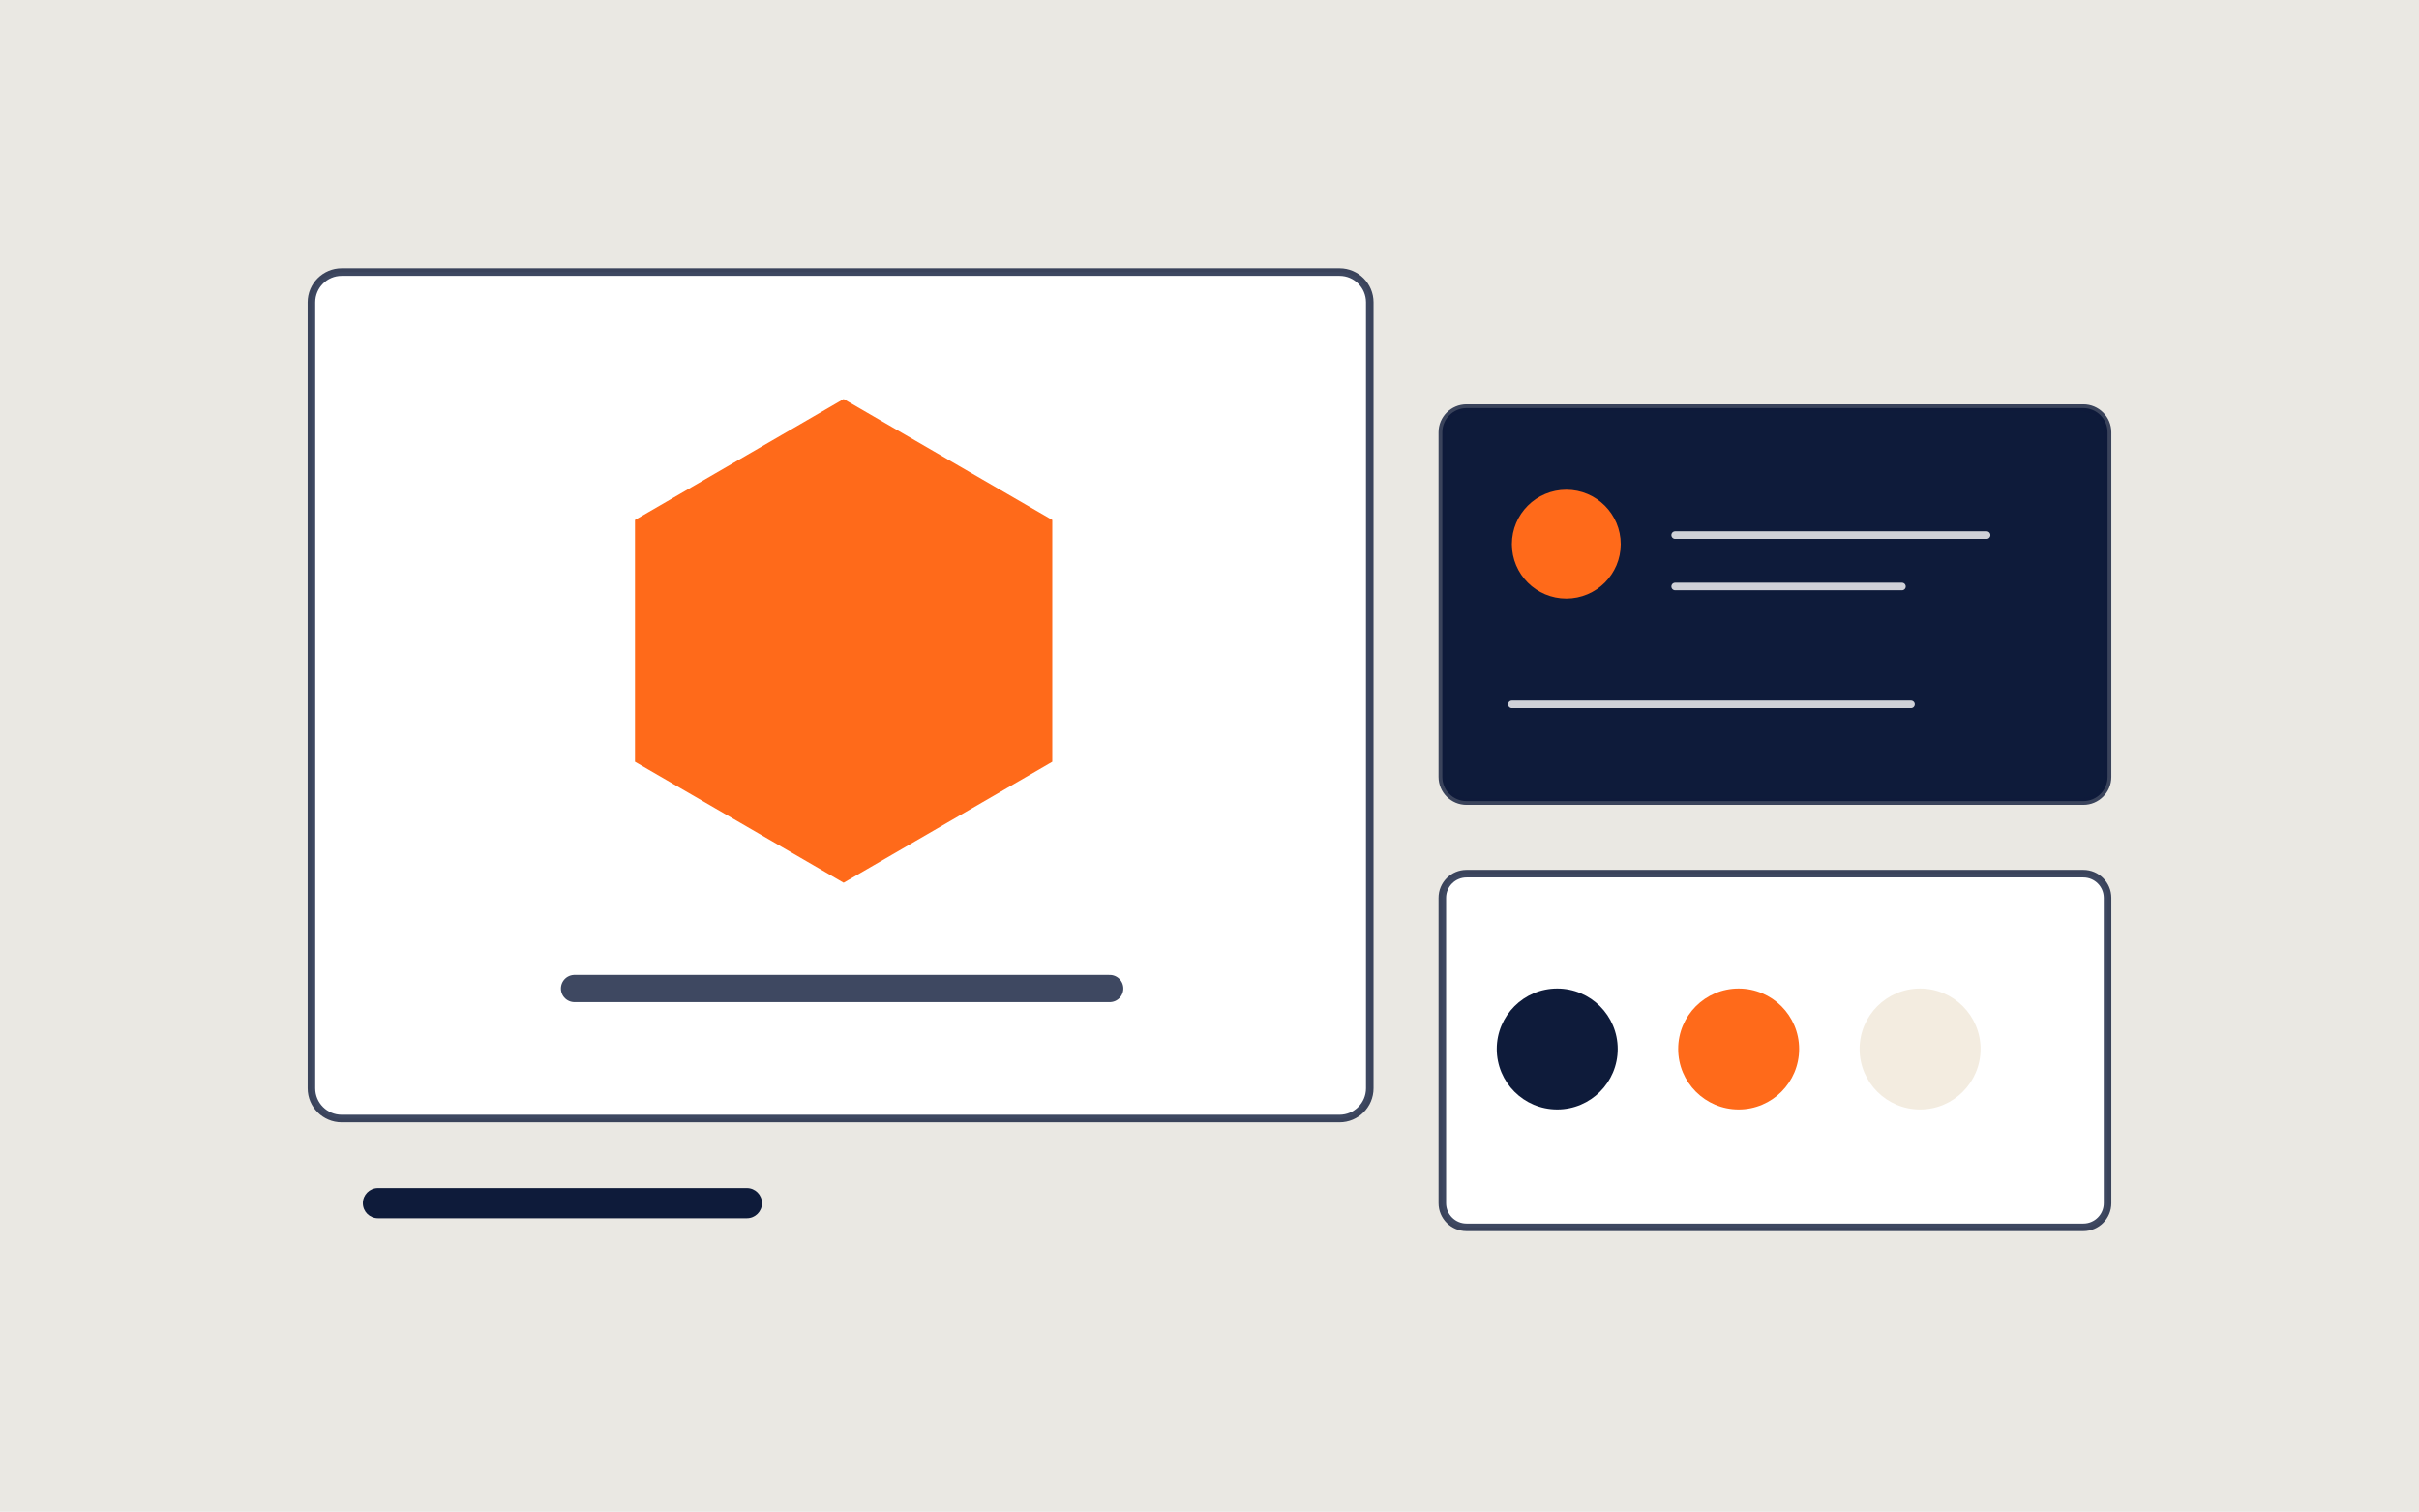
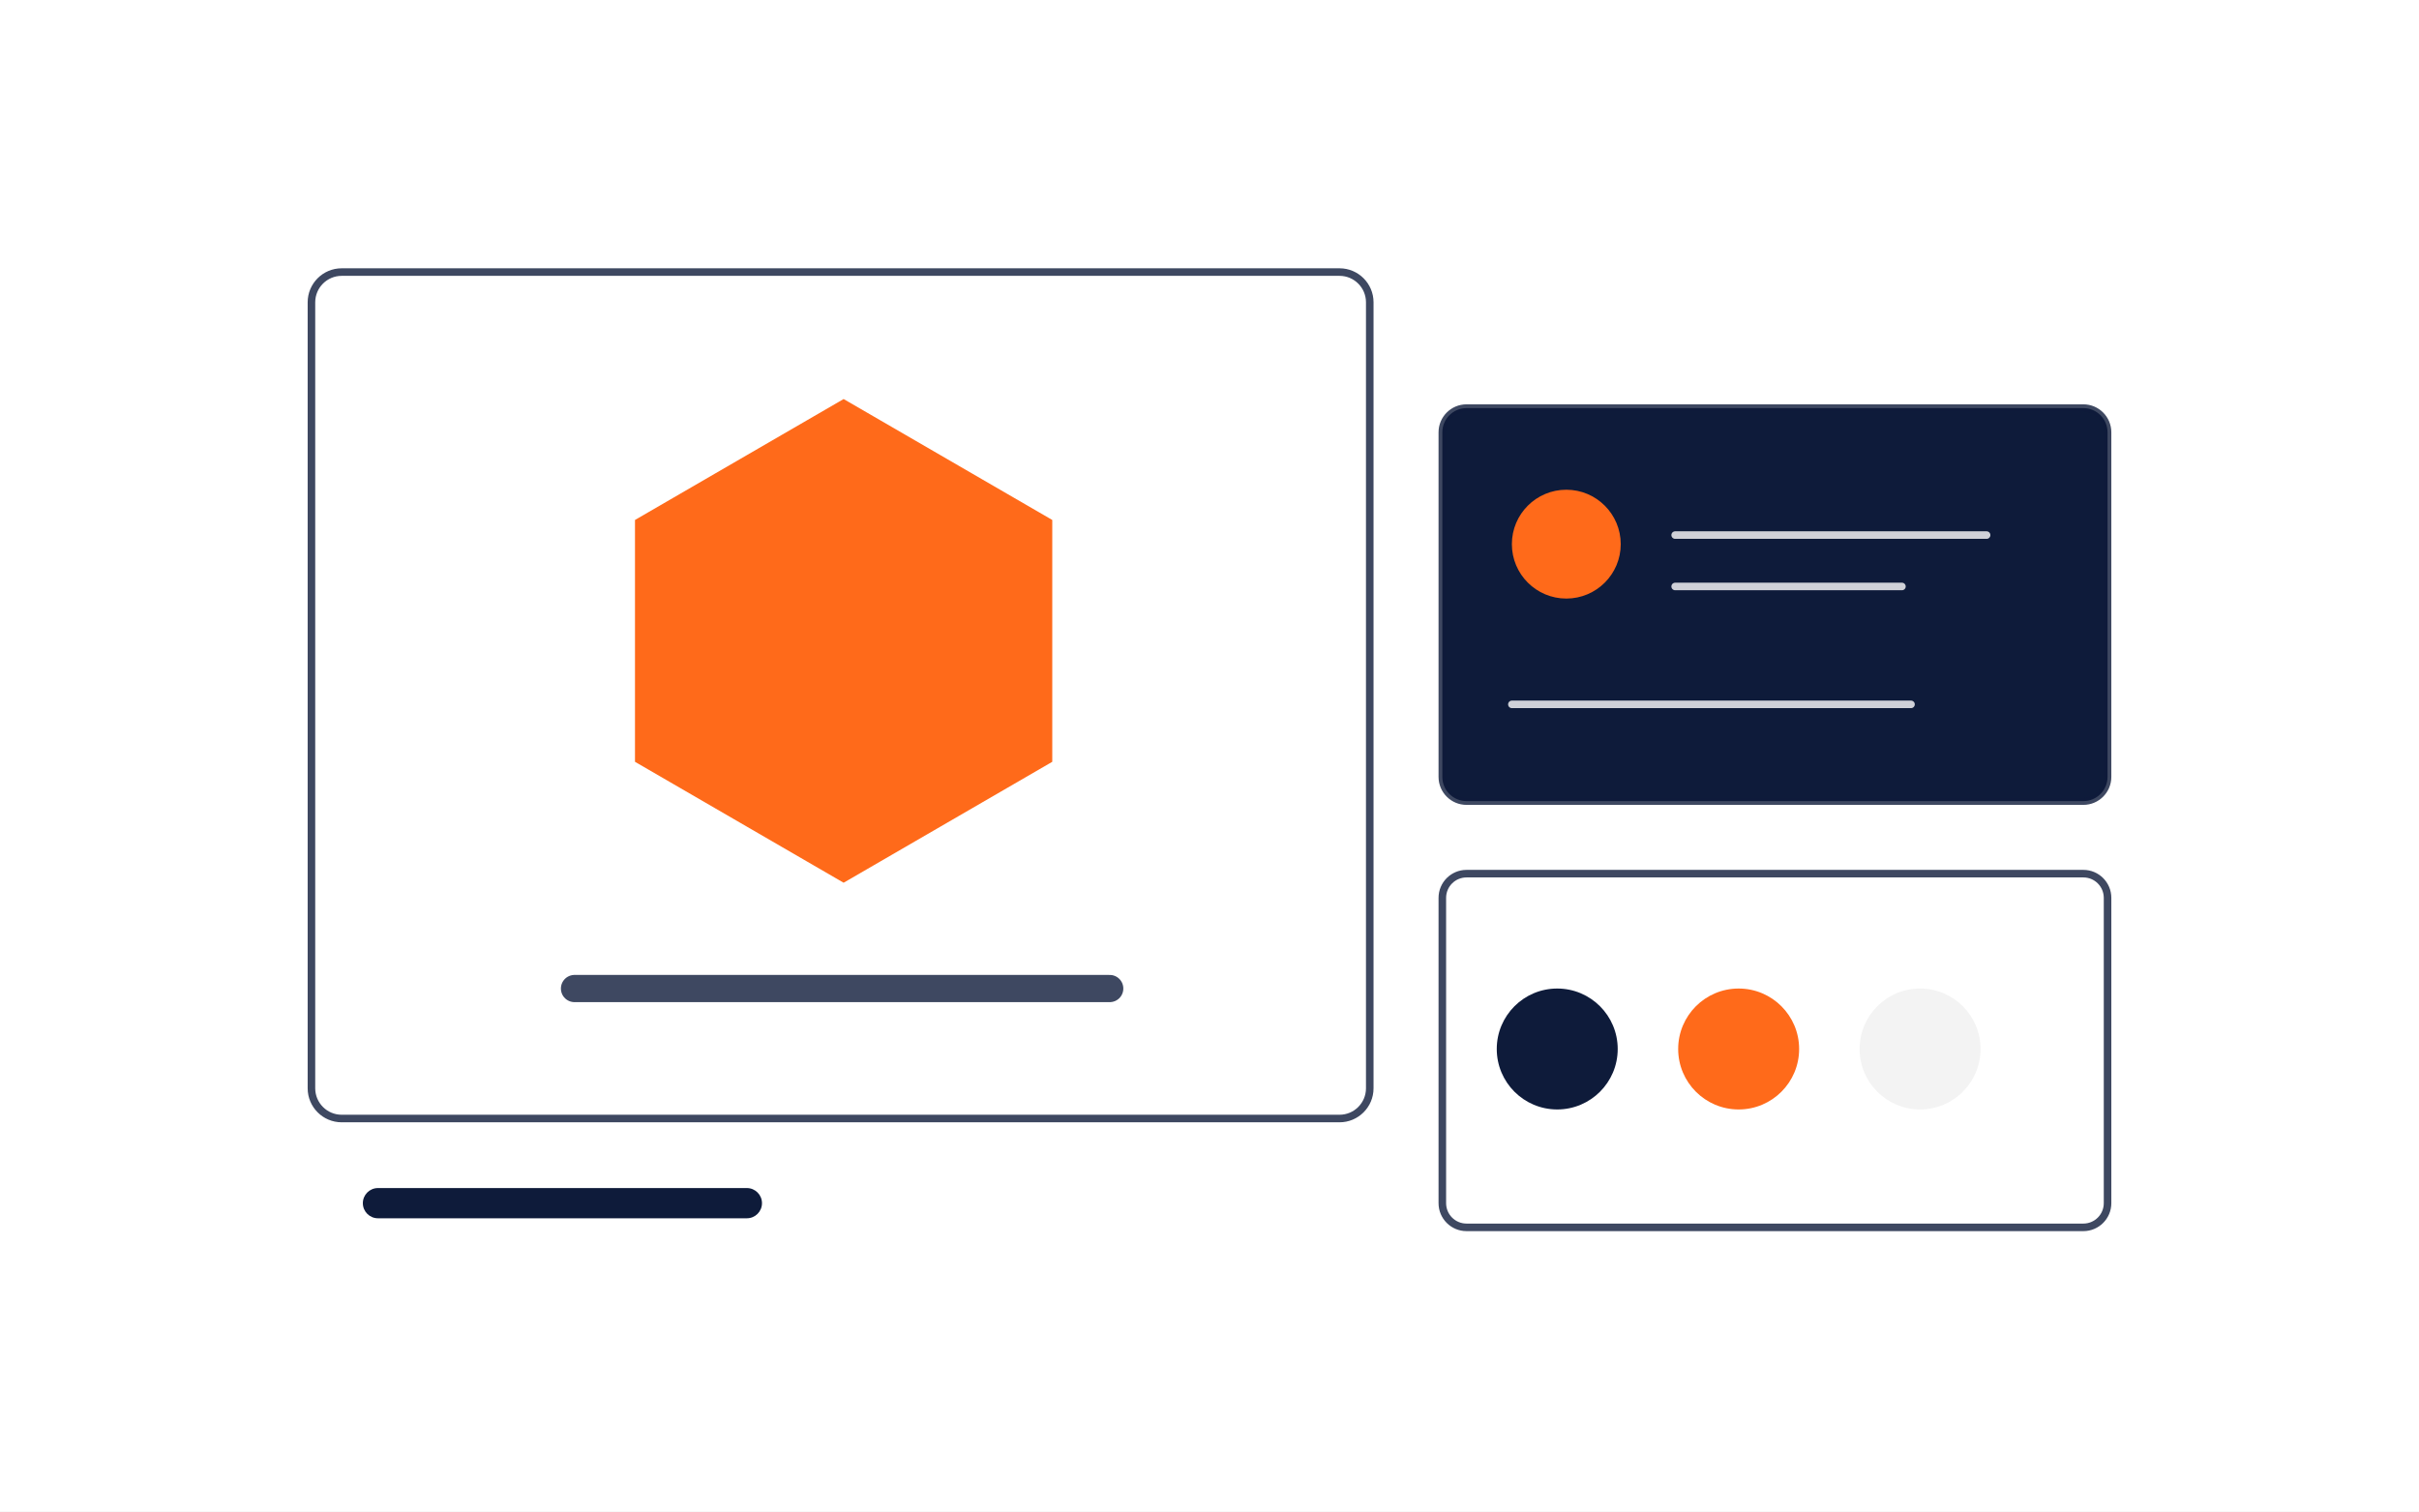
<svg xmlns="http://www.w3.org/2000/svg" width="800" height="500" viewBox="0 0 800 500" role="img" aria-labelledby="title">
-   <rect width="800" height="500" fill="#EAE8E3" />
+   <rect width="800" height="500" fill="#FFFFFF" />
  <g fill="none" stroke="#0E1B3A" stroke-opacity=".8" stroke-width="2.5" stroke-linecap="round" stroke-linejoin="round">
    <rect x="103" y="90" width="350" height="280" rx="10" fill="#fff" />
    <path d="m279 132 69 40v80l-69 40-69-40v-80z" fill="#FF6A1A" stroke="none" />
    <path d="M190 327h177" stroke-width="9" />
    <rect x="477" y="135" width="220" height="130" rx="8" fill="#0E1B3A" />
    <circle cx="518" cy="180" r="18" fill="#FF6A1A" stroke="none" />
    <path d="M554 177h103M554 194h75M500 233h132" stroke="#fff" />
    <rect x="477" y="289" width="220" height="117" rx="8" fill="#fff" />
    <circle cx="515" cy="347" r="20" fill="#0E1B3A" stroke="none" />
    <circle cx="575" cy="347" r="20" fill="#FF6A1A" stroke="none" />
-     <circle cx="635" cy="347" r="20" fill="#F3ECE0" stroke="none" />
+     <circle cx="635" cy="347" r="20" fill="#F3F3F3" stroke="none" />
    <rect x="120" y="393" width="132" height="10" rx="5" fill="#0E1B3A" stroke="none" />
  </g>
</svg>
